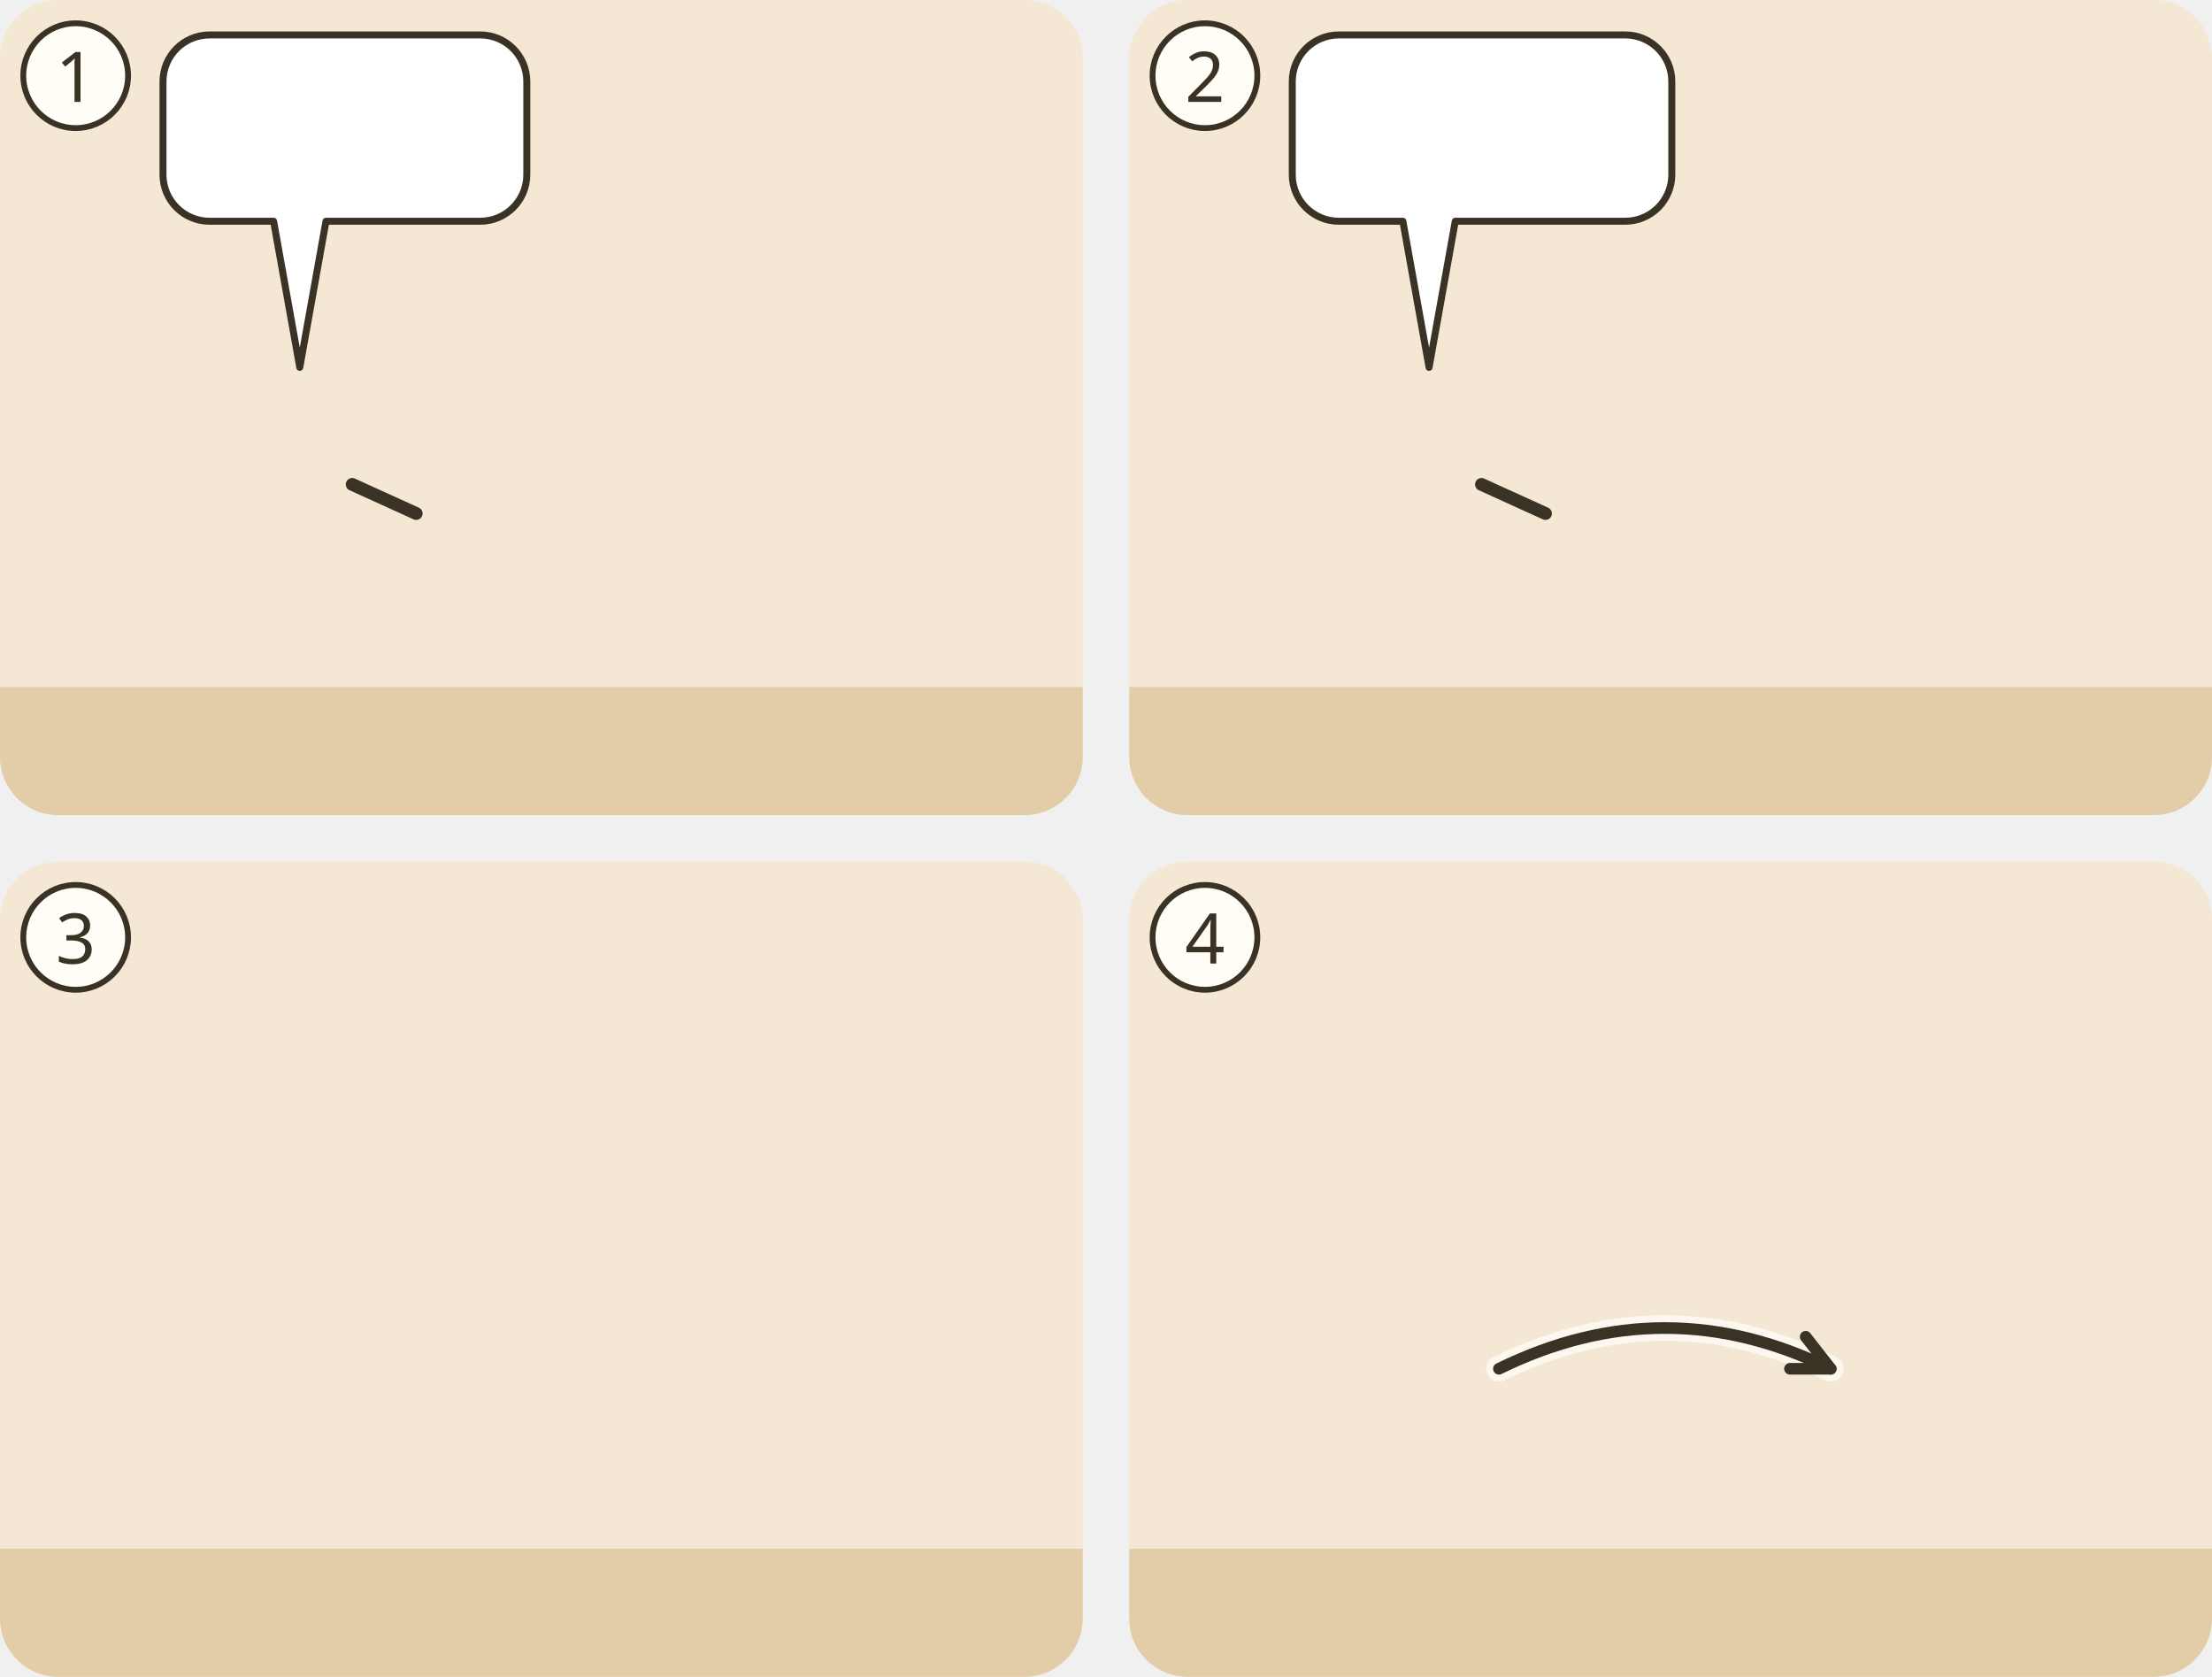
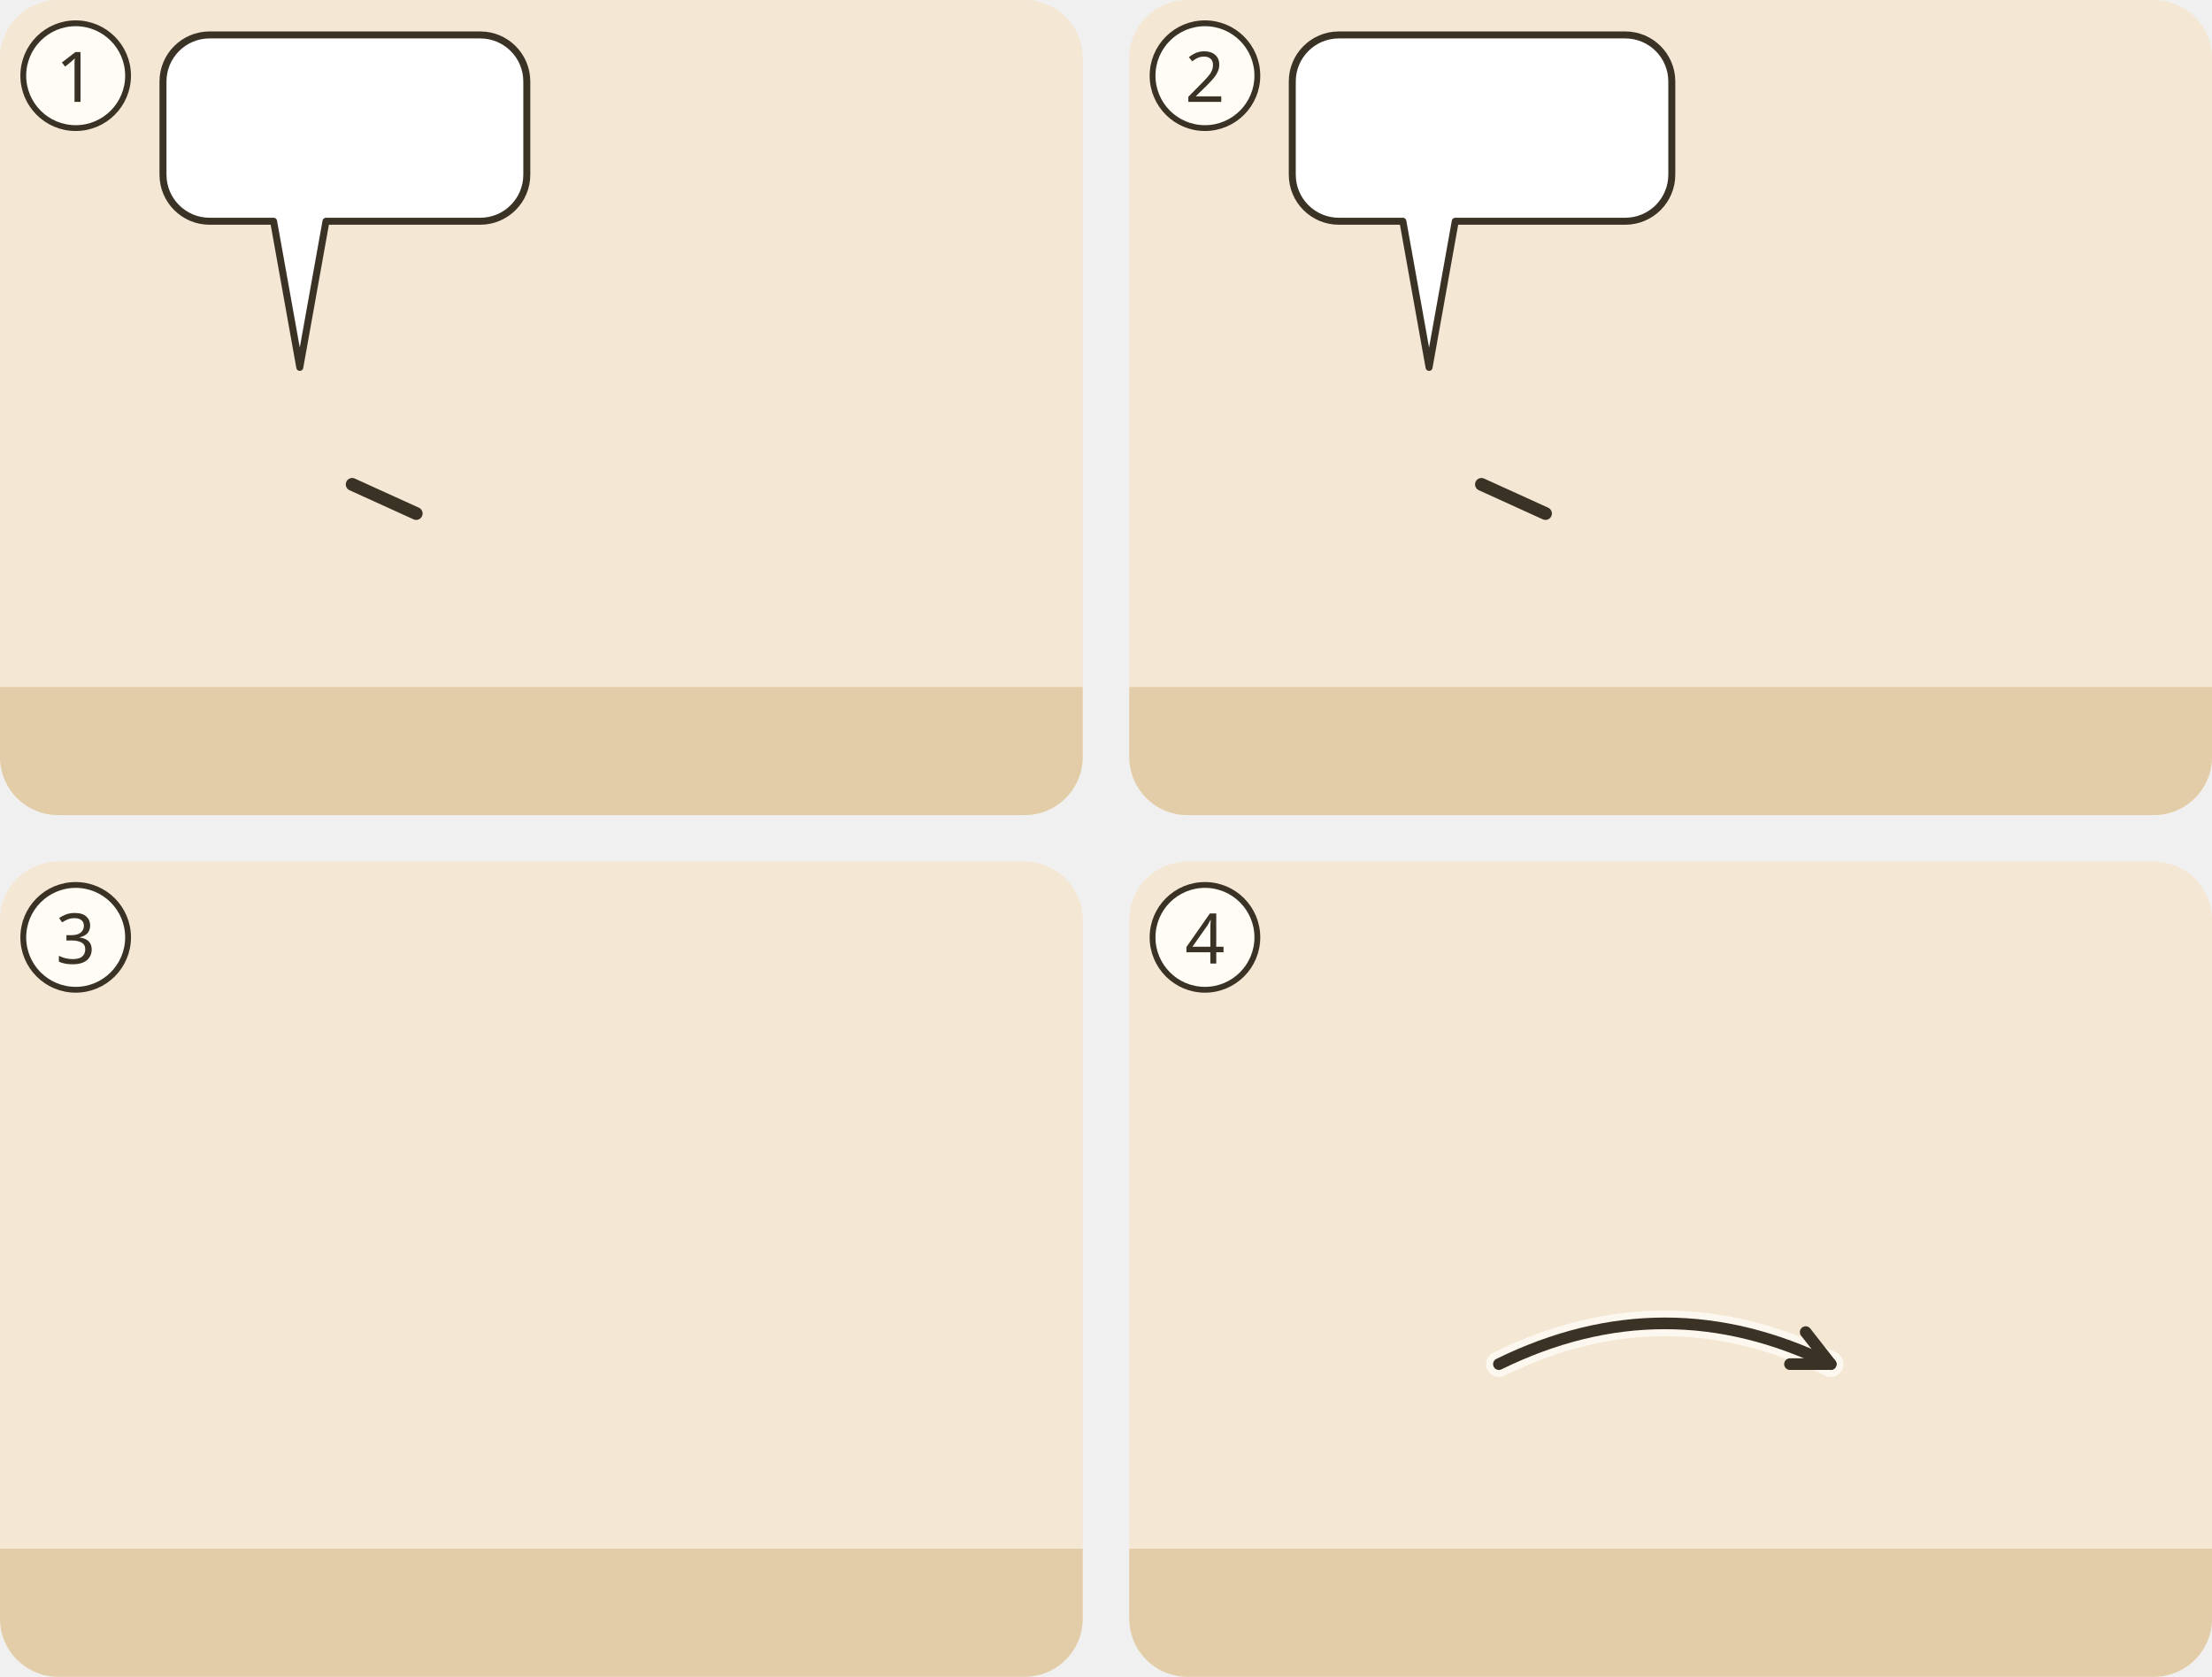
<svg xmlns="http://www.w3.org/2000/svg" viewBox="0 0 380 288">
  <g transform="translate(0 0)">
    <clipPath id="ill-cp-1-0-0">
      <rect width="186" height="140" rx="10" />
    </clipPath>
    <g clip-path="url(#ill-cp-1-0-0)">
      <rect width="186" height="140" fill="#F4E7D3" />
      <rect y="118" width="186" height="22" fill="#E2CDA8" />
      <use href="#ill-p-der-aelteste" x="37.4" y="58" width="28.1" height="60" />
      <path d="M60.5 83.2L71.5 88.2" stroke="#3B3226" stroke-width="2.2" stroke-linecap="round" />
      <use href="#ill-p-g-geschwister" x="120.4" y="58" width="28.1" height="60" />
      <g>
        <path d="M36 6H82.5A8 8 0 0 1 90.5 14V30A8 8 0 0 1 82.5 38L56 38L51.5 63.1L47 38H36A8 8 0 0 1 28 30V14A8 8 0 0 1 36 6Z" fill="#FFFFFF" stroke="#3B3226" stroke-width="1.2" stroke-linejoin="round" />
        <use href="#ill-z-liebe" x="34" y="12" width="25.5" height="20" />
        <use href="#ill-z-leben" x="64.5" y="12" width="20.0" height="20" />
      </g>
    </g>
    <circle cx="13" cy="13" r="9" fill="#FFFDF6" stroke="#3B3226" />
    <text x="13" y="17.5" text-anchor="middle" font-family="sans-serif" font-size="12" fill="#3B3226">1</text>
  </g>
  <g transform="translate(194 0)">
    <clipPath id="ill-cp-2-194-0">
      <rect width="186" height="140" rx="10" />
    </clipPath>
    <g clip-path="url(#ill-cp-2-194-0)">
      <rect width="186" height="140" fill="#F4E7D3" />
      <rect y="118" width="186" height="22" fill="#E2CDA8" />
      <use href="#ill-p-der-aelteste" x="37.4" y="58" width="28.1" height="60" />
      <path d="M60.5 83.2L71.5 88.2" stroke="#3B3226" stroke-width="2.2" stroke-linecap="round" />
      <use href="#ill-p-g-geschwister" x="120.4" y="58" width="28.1" height="60" />
      <g>
        <path d="M36 6H85.2A8 8 0 0 1 93.2 14V30A8 8 0 0 1 85.2 38L56 38L51.5 63.1L47 38H36A8 8 0 0 1 28 30V14A8 8 0 0 1 36 6Z" fill="#FFFFFF" stroke="#3B3226" stroke-width="1.2" stroke-linejoin="round" />
        <use href="#ill-z-hass" x="34" y="12" width="22.0" height="20" />
        <use href="#ill-z-tod" x="61.0" y="12" width="26.2" height="20" />
      </g>
    </g>
    <circle cx="13" cy="13" r="9" fill="#FFFDF6" stroke="#3B3226" />
    <text x="13" y="17.5" text-anchor="middle" font-family="sans-serif" font-size="12" fill="#3B3226">2</text>
  </g>
  <g transform="translate(0 148)">
    <clipPath id="ill-cp-3-0-148">
      <rect width="186" height="140" rx="10" />
    </clipPath>
    <g clip-path="url(#ill-cp-3-0-148)">
      <rect width="186" height="140" fill="#F4E7D3" />
      <rect y="118" width="186" height="22" fill="#E2CDA8" />
      <use href="#ill-p-g-geschwister" x="62.7" y="56" width="29.1" height="62" />
      <use href="#ill-kreuz" x="146.5" y="80" width="30" height="44" />
      <use href="#ill-z-liebe" x="67.2" y="42.6" width="20" height="16" />
      <use href="#ill-z-liebe" x="151.5" y="76.0" width="20" height="16" />
    </g>
    <circle cx="13" cy="13" r="9" fill="#FFFDF6" stroke="#3B3226" />
    <text x="13" y="17.5" text-anchor="middle" font-family="sans-serif" font-size="12" fill="#3B3226">3</text>
  </g>
  <g transform="translate(194 148)">
    <clipPath id="ill-cp-4-194-148">
      <rect width="186" height="140" rx="10" />
    </clipPath>
    <g clip-path="url(#ill-cp-4-194-148)">
      <rect width="186" height="140" fill="#F4E7D3" />
      <rect y="118" width="186" height="22" fill="#E2CDA8" />
      <use href="#ill-p-g-geschwister" x="37.4" y="58" width="28.1" height="60" />
      <use href="#ill-brot" x="56.2" y="85.0" width="16" height="10" />
      <use href="#ill-p-armer" x="120.4" y="58" width="28.1" height="60" />
      <use href="#ill-z-liebe" x="41.5" y="44.1" width="20" height="16" />
      <use href="#ill-z-liebe" x="124.5" y="44.1" width="20" height="16" />
      <use href="#ill-z-liebe" x="41.5" y="44.1" width="20" height="16" />
-       <path d="M63.5 87.1Q92.0 73.1 120.5 87.1" fill="none" stroke="#FFFDF6" stroke-width="4.4" stroke-linecap="round" opacity=".8" />
-       <path d="M63.5 87.1Q92.0 73.1 120.5 87.1" fill="none" stroke="#3B3226" stroke-width="2" stroke-linecap="round" />
-       <path d="M113.5 87.1L120.5 87.1L116.2 81.6" fill="none" stroke="#3B3226" stroke-width="2" stroke-linecap="round" stroke-linejoin="round" />
+       <path d="M63.5 86.3Q92.0 72.3 120.5 86.3" fill="none" stroke="#FFFDF6" stroke-width="4.4" stroke-linecap="round" opacity=".8" />
+       <path d="M63.5 86.3Q92.0 72.3 120.5 86.3" fill="none" stroke="#3B3226" stroke-width="2" stroke-linecap="round" />
+       <path d="M113.5 86.3L120.5 86.3L116.2 80.8" fill="none" stroke="#3B3226" stroke-width="2" stroke-linecap="round" stroke-linejoin="round" />
    </g>
    <circle cx="13" cy="13" r="9" fill="#FFFDF6" stroke="#3B3226" />
    <text x="13" y="17.5" text-anchor="middle" font-family="sans-serif" font-size="12" fill="#3B3226">4</text>
  </g>
</svg>
